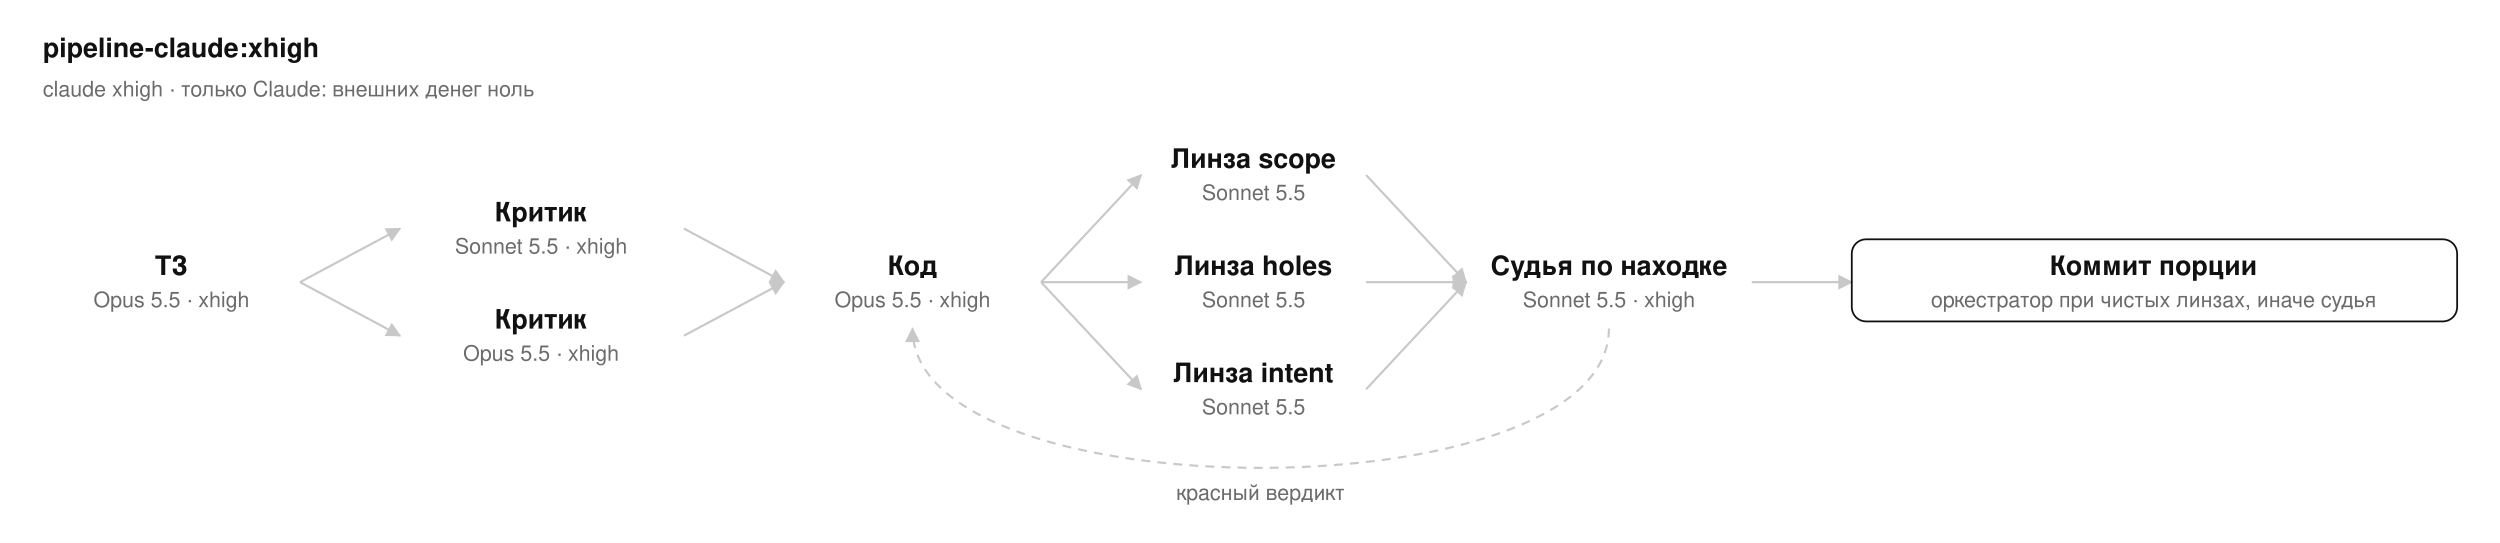
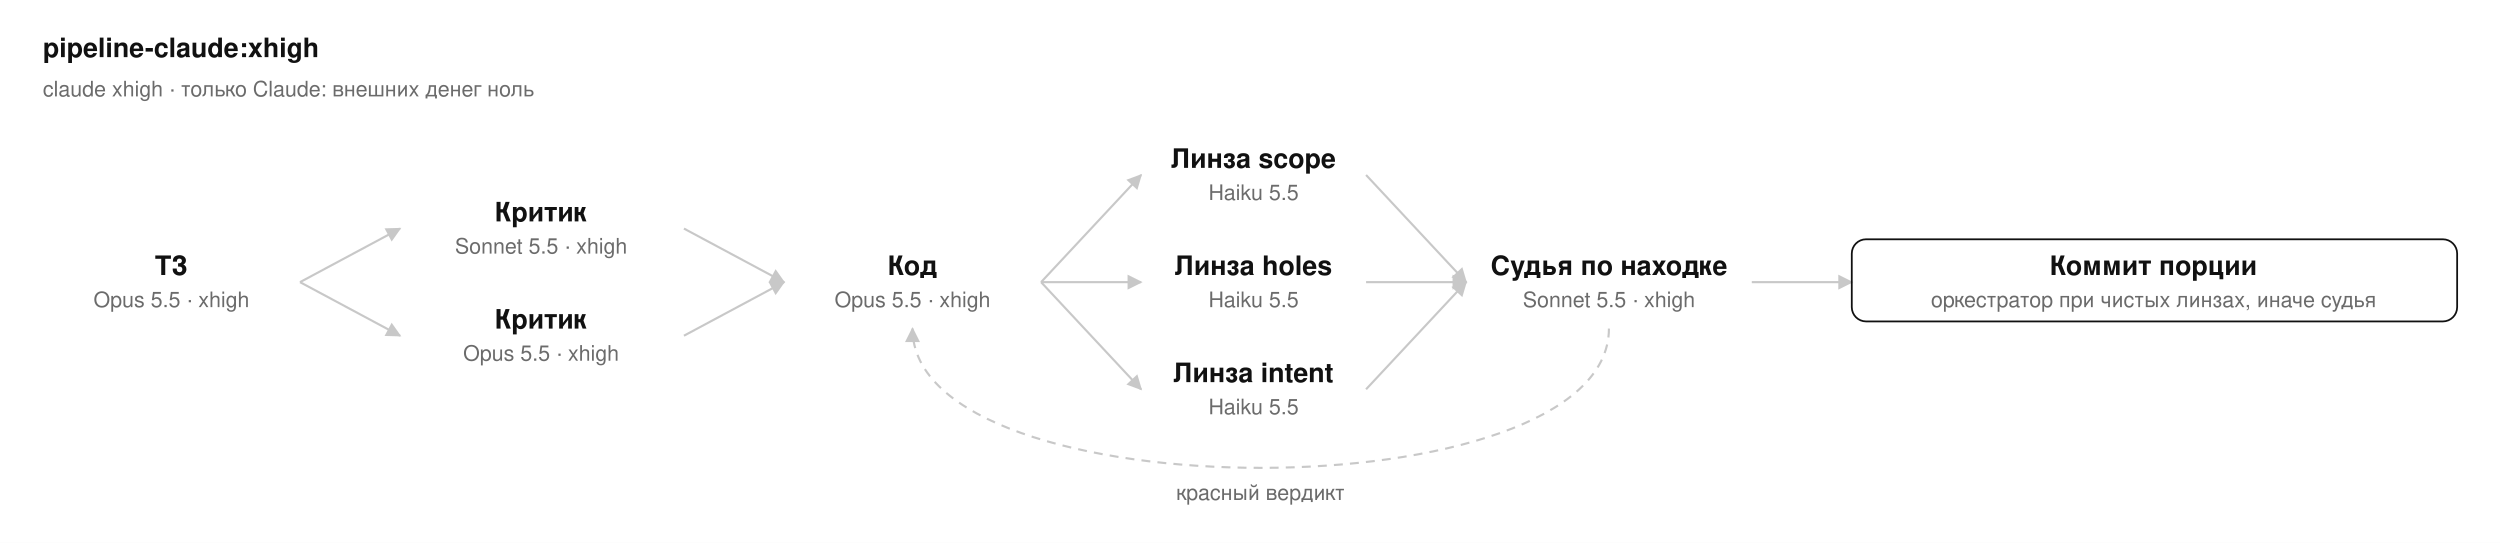
<svg xmlns="http://www.w3.org/2000/svg" width="1400" height="304" viewBox="0 0 1400 304" font-family="-apple-system, 'Segoe UI', Helvetica, Arial, sans-serif">
  <defs>
    <marker id="arrow" viewBox="0 0 10 10" refX="9" refY="5" markerWidth="7" markerHeight="7" orient="auto-start-reverse">
      <path d="M0 0L10 5L0 10z" fill="#c8c8c8" />
    </marker>
  </defs>
  <rect width="100%" height="100%" fill="#fff" />
  <text x="24" y="32" text-anchor="start" font-size="15" font-weight="700" fill="#111">pipeline-claude:xhigh</text>
  <text x="24" y="54" text-anchor="start" font-size="12" fill="#6b6b6b">claude xhigh · только Claude: внешних денег ноль</text>
  <line x1="168" y1="158" x2="224" y2="128" stroke="#c8c8c8" stroke-width="1.2" marker-end="url(#arrow)" />
  <line x1="168" y1="158" x2="224" y2="188" stroke="#c8c8c8" stroke-width="1.2" marker-end="url(#arrow)" />
  <line x1="383" y1="128" x2="439" y2="158" stroke="#c8c8c8" stroke-width="1.2" marker-end="url(#arrow)" />
  <line x1="383" y1="188" x2="439" y2="158" stroke="#c8c8c8" stroke-width="1.2" marker-end="url(#arrow)" />
  <line x1="583" y1="158" x2="639" y2="98" stroke="#c8c8c8" stroke-width="1.2" marker-end="url(#arrow)" />
  <line x1="583" y1="158" x2="639" y2="158" stroke="#c8c8c8" stroke-width="1.2" marker-end="url(#arrow)" />
  <line x1="583" y1="158" x2="639" y2="218" stroke="#c8c8c8" stroke-width="1.2" marker-end="url(#arrow)" />
  <line x1="765" y1="98" x2="821" y2="158" stroke="#c8c8c8" stroke-width="1.2" marker-end="url(#arrow)" />
  <line x1="765" y1="158" x2="821" y2="158" stroke="#c8c8c8" stroke-width="1.2" marker-end="url(#arrow)" />
  <line x1="765" y1="218" x2="821" y2="158" stroke="#c8c8c8" stroke-width="1.2" marker-end="url(#arrow)" />
  <line x1="981" y1="158" x2="1037" y2="158" stroke="#c8c8c8" stroke-width="1.2" marker-end="url(#arrow)" />
  <text x="96" y="154" text-anchor="middle" font-size="15" font-weight="700" fill="#111">ТЗ</text>
  <text x="96" y="172" text-anchor="middle" font-size="12" fill="#6b6b6b">Opus 5.5 · xhigh</text>
  <text x="303" y="124" text-anchor="middle" font-size="15" font-weight="700" fill="#111">Критик</text>
  <text x="303" y="142" text-anchor="middle" font-size="12" fill="#6b6b6b">Sonnet 5.5 · xhigh</text>
  <text x="303" y="184" text-anchor="middle" font-size="15" font-weight="700" fill="#111">Критик</text>
  <text x="303" y="202" text-anchor="middle" font-size="12" fill="#6b6b6b">Opus 5.5 · xhigh</text>
  <text x="511" y="154" text-anchor="middle" font-size="15" font-weight="700" fill="#111">Код</text>
  <text x="511" y="172" text-anchor="middle" font-size="12" fill="#6b6b6b">Opus 5.5 · xhigh</text>
  <text x="702" y="94" text-anchor="middle" font-size="15" font-weight="700" fill="#111">Линза scope</text>
-   <text x="702" y="112" text-anchor="middle" font-size="12" fill="#6b6b6b">Sonnet 5.5</text>
+   <text x="702" y="112" text-anchor="middle" font-size="12" fill="#6b6b6b">Haiku 5.5</text>
  <text x="702" y="154" text-anchor="middle" font-size="15" font-weight="700" fill="#111">Линза holes</text>
-   <text x="702" y="172" text-anchor="middle" font-size="12" fill="#6b6b6b">Sonnet 5.5</text>
+   <text x="702" y="172" text-anchor="middle" font-size="12" fill="#6b6b6b">Haiku 5.5</text>
  <text x="702" y="214" text-anchor="middle" font-size="15" font-weight="700" fill="#111">Линза intent</text>
-   <text x="702" y="232" text-anchor="middle" font-size="12" fill="#6b6b6b">Sonnet 5.5</text>
+   <text x="702" y="232" text-anchor="middle" font-size="12" fill="#6b6b6b">Haiku 5.5</text>
  <text x="901" y="154" text-anchor="middle" font-size="15" font-weight="700" fill="#111">Судья по находке</text>
  <text x="901" y="172" text-anchor="middle" font-size="12" fill="#6b6b6b">Sonnet 5.5 · xhigh</text>
  <rect x="1037" y="134" width="339" height="46" rx="8" fill="none" stroke="#111" stroke-width="1" />
  <text x="1206" y="154" text-anchor="middle" font-size="15" font-weight="700" fill="#111">Коммит порции</text>
  <text x="1206" y="172" text-anchor="middle" font-size="12" fill="#6b6b6b">оркестратор при чистых линзах, иначе судья</text>
  <path d="M901 184 C901 288 511 288 511 184" fill="none" stroke="#c8c8c8" stroke-width="1.2" stroke-dasharray="5 4" marker-end="url(#arrow)" />
  <text x="706" y="280" text-anchor="middle" font-size="12" fill="#6b6b6b">красный вердикт</text>
</svg>
